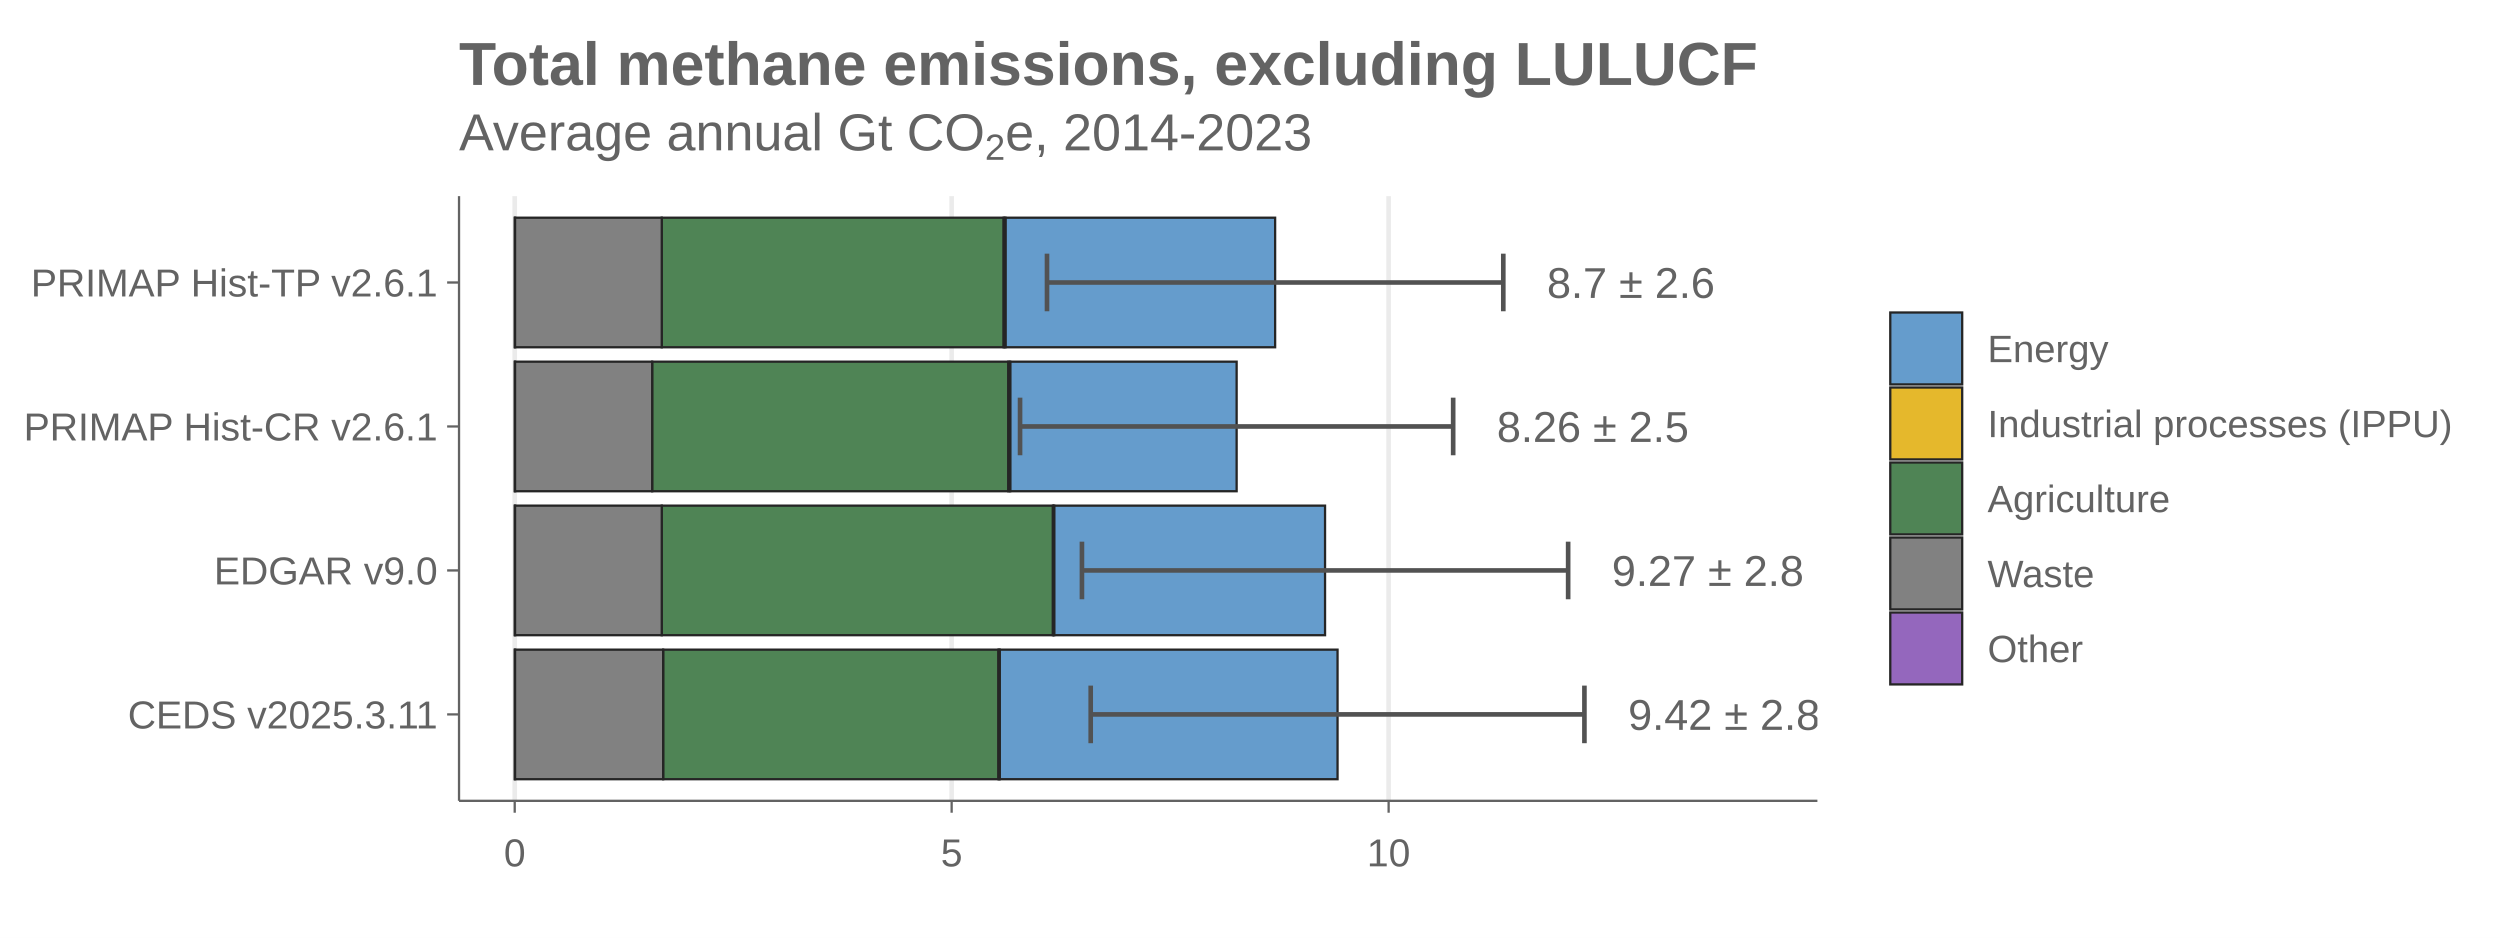
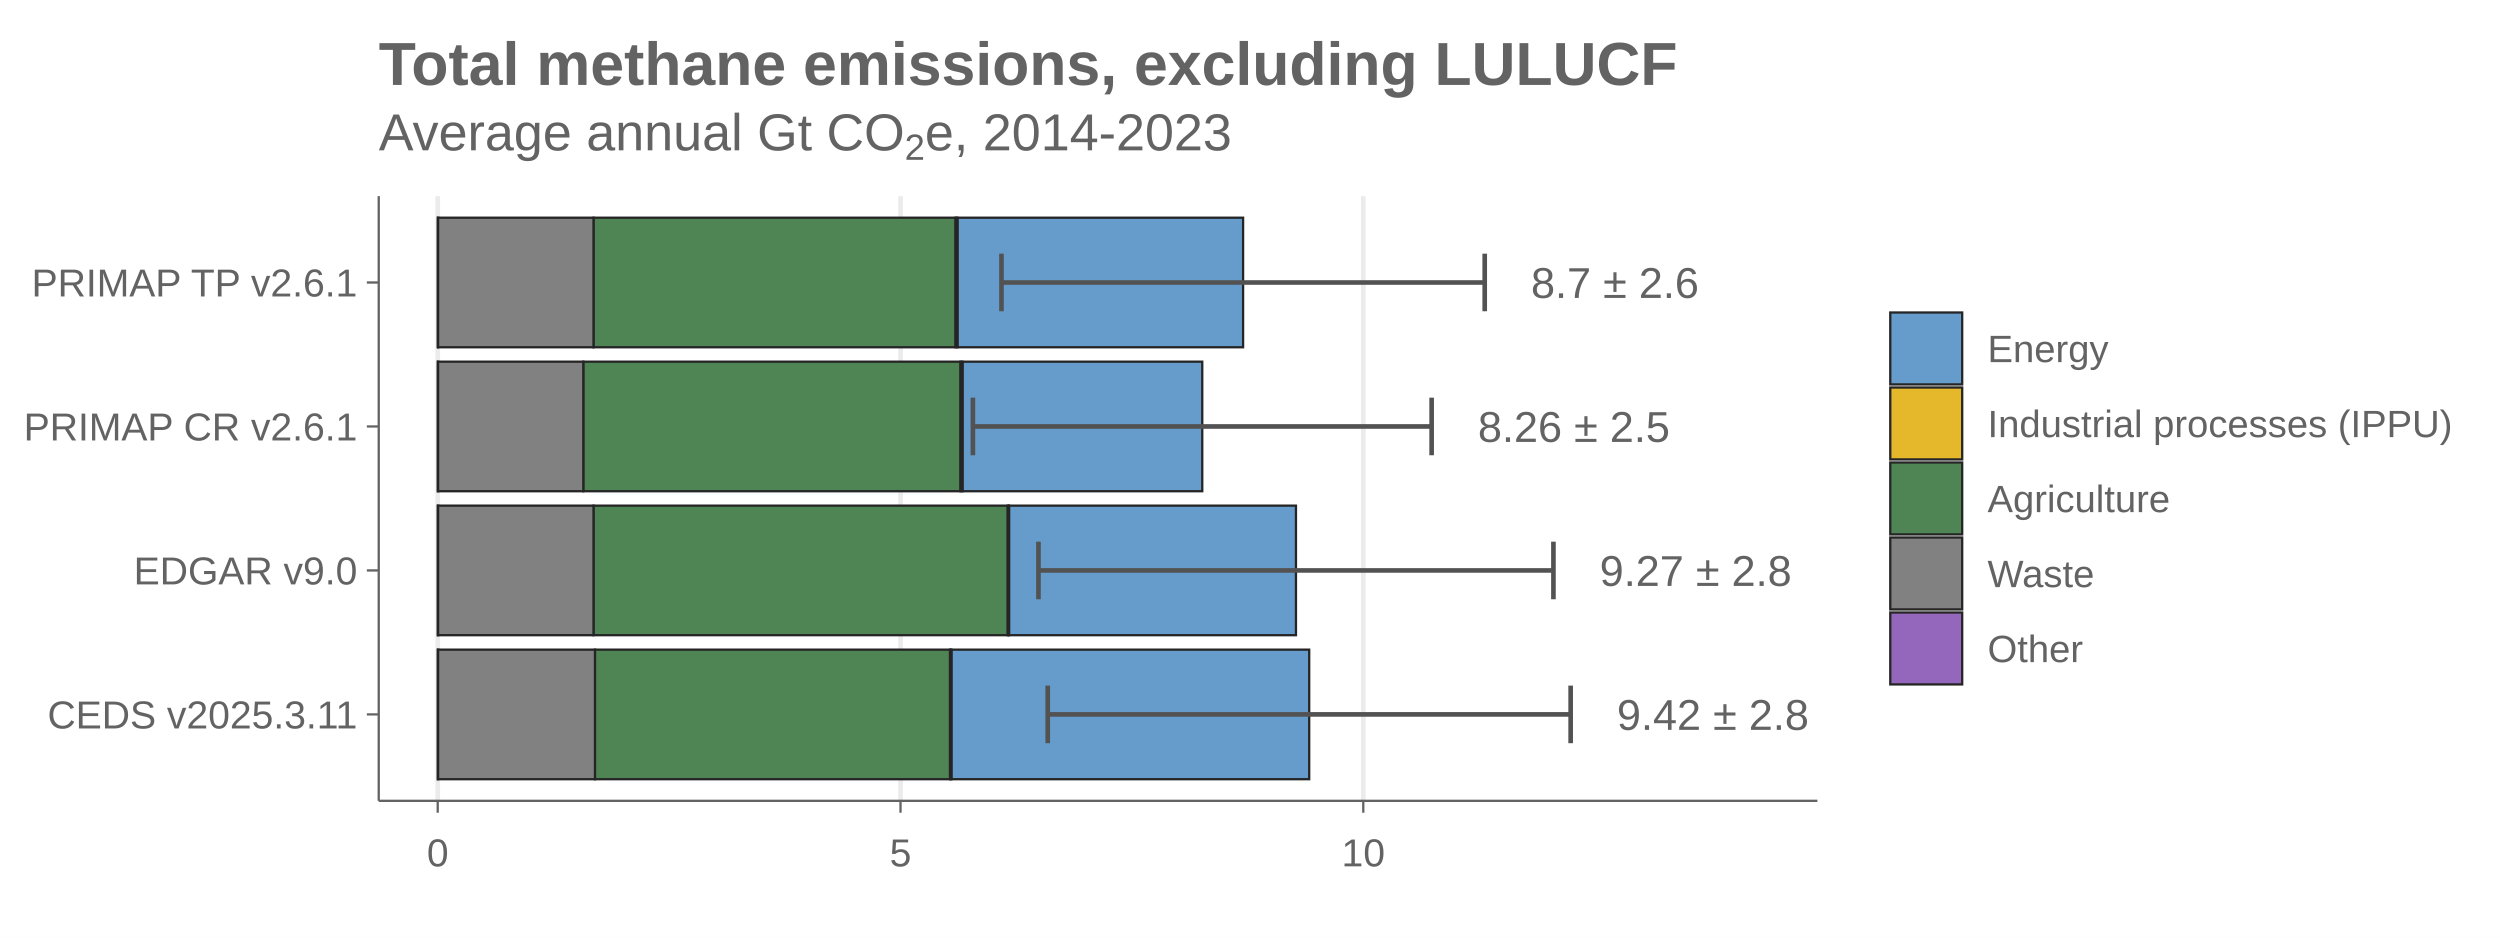
<svg xmlns="http://www.w3.org/2000/svg" class="svglite" width="576.00pt" height="216.00pt" viewBox="0 0 576.00 216.00">
  <defs>
    <style type="text/css">
    .svglite line, .svglite polyline, .svglite polygon, .svglite path, .svglite rect, .svglite circle {
      fill: none;
      stroke: #000000;
      stroke-linecap: round;
      stroke-linejoin: round;
      stroke-miterlimit: 10.00;
    }
    .svglite text {
      white-space: pre;
    }
  </style>
  </defs>
  <rect width="100%" height="100%" style="stroke: none; fill: #FFFFFF;" />
  <defs>
    <clipPath id="cpMC4wMHw1NzYuMDB8MC4wMHwyMTYuMDA=">
      <rect x="0.00" y="0.00" width="576.00" height="216.00" />
    </clipPath>
  </defs>
  <g clip-path="url(#cpMC4wMHw1NzYuMDB8MC4wMHwyMTYuMDA=)">
-     <rect x="0" y="0.00" width="576.00" height="216.00" style="stroke-width: 1.07; stroke: #FFFFFF; fill: #FFFFFF;" />
+     <rect x="0.00" y="0.00" width="576.00" height="216.00" style="stroke-width: 1.07; stroke: #FFFFFF; fill: #FFFFFF;" />
  </g>
  <defs>
-     <clipPath id="cpMTA1Ljc2fDQxOC43M3w0NS4xOXwxODQuNTE=">
-       <rect x="105.76" y="45.19" width="312.97" height="139.32" />
+     <clipPath id="cpODcuMjZ8NDE4LjczfDQ1LjE5fDE4NC41MQ==">
+       <rect x="87.26" y="45.19" width="331.47" height="139.32" />
    </clipPath>
  </defs>
-   <g clip-path="url(#cpMTA1Ljc2fDQxOC43M3w0NS4xOXwxODQuNTE=)">
-     <polyline points="118.59,184.51 118.59,45.19 " style="stroke-width: 1.07; stroke: #EBEBEB; stroke-linecap: butt;" />
-     <polyline points="219.26,184.51 219.26,45.19 " style="stroke-width: 1.07; stroke: #EBEBEB; stroke-linecap: butt;" />
-     <polyline points="319.94,184.51 319.94,45.19 " style="stroke-width: 1.07; stroke: #EBEBEB; stroke-linecap: butt;" />
-     <rect x="152.79" y="149.68" width="77.25" height="29.85" style="stroke-width: 0.53; stroke: #252525; stroke-linecap: butt; stroke-linejoin: miter; fill: #4F8455;" />
-     <rect x="230.33" y="149.68" width="77.84" height="29.85" style="stroke-width: 0.53; stroke: #252525; stroke-linecap: butt; stroke-linejoin: miter; fill: #659CCC;" />
-     <rect x="230.05" y="149.68" width="0.29" height="29.85" style="stroke-width: 0.53; stroke: #252525; stroke-linecap: butt; stroke-linejoin: miter; fill: #E5B82C;" />
-     <rect x="118.59" y="149.68" width="0.085" height="29.85" style="stroke-width: 0.53; stroke: #252525; stroke-linecap: butt; stroke-linejoin: miter; fill: #9467BD;" />
-     <rect x="118.67" y="149.68" width="34.12" height="29.85" style="stroke-width: 0.53; stroke: #252525; stroke-linecap: butt; stroke-linejoin: miter; fill: #818181;" />
-     <rect x="152.47" y="116.50" width="90.12" height="29.85" style="stroke-width: 0.53; stroke: #252525; stroke-linecap: butt; stroke-linejoin: miter; fill: #4F8455;" />
-     <rect x="242.87" y="116.50" width="62.42" height="29.85" style="stroke-width: 0.53; stroke: #252525; stroke-linecap: butt; stroke-linejoin: miter; fill: #659CCC;" />
-     <rect x="242.60" y="116.50" width="0.28" height="29.85" style="stroke-width: 0.53; stroke: #252525; stroke-linecap: butt; stroke-linejoin: miter; fill: #E5B82C;" />
-     <rect x="118.59" y="116.50" width="0.085" height="29.85" style="stroke-width: 0.53; stroke: #252525; stroke-linecap: butt; stroke-linejoin: miter; fill: #9467BD;" />
-     <rect x="118.67" y="116.50" width="33.80" height="29.85" style="stroke-width: 0.53; stroke: #252525; stroke-linecap: butt; stroke-linejoin: miter; fill: #818181;" />
-     <rect x="150.26" y="83.33" width="82.07" height="29.85" style="stroke-width: 0.53; stroke: #252525; stroke-linecap: butt; stroke-linejoin: miter; fill: #4F8455;" />
-     <rect x="232.75" y="83.33" width="52.17" height="29.85" style="stroke-width: 0.53; stroke: #252525; stroke-linecap: butt; stroke-linejoin: miter; fill: #659CCC;" />
-     <rect x="232.32" y="83.33" width="0.42" height="29.85" style="stroke-width: 0.53; stroke: #252525; stroke-linecap: butt; stroke-linejoin: miter; fill: #E5B82C;" />
-     <rect x="118.59" y="83.33" width="0.084" height="29.85" style="stroke-width: 0.53; stroke: #252525; stroke-linecap: butt; stroke-linejoin: miter; fill: #9467BD;" />
-     <rect x="118.67" y="83.33" width="31.59" height="29.85" style="stroke-width: 0.53; stroke: #252525; stroke-linecap: butt; stroke-linejoin: miter; fill: #818181;" />
-     <rect x="152.47" y="50.16" width="78.78" height="29.85" style="stroke-width: 0.53; stroke: #252525; stroke-linecap: butt; stroke-linejoin: miter; fill: #4F8455;" />
-     <rect x="231.65" y="50.16" width="62.14" height="29.85" style="stroke-width: 0.53; stroke: #252525; stroke-linecap: butt; stroke-linejoin: miter; fill: #659CCC;" />
-     <rect x="231.25" y="50.16" width="0.40" height="29.85" style="stroke-width: 0.53; stroke: #252525; stroke-linecap: butt; stroke-linejoin: miter; fill: #E5B82C;" />
-     <rect x="118.59" y="50.16" width="0.085" height="29.85" style="stroke-width: 0.53; stroke: #252525; stroke-linecap: butt; stroke-linejoin: miter; fill: #9467BD;" />
-     <rect x="118.67" y="50.16" width="33.80" height="29.85" style="stroke-width: 0.53; stroke: #252525; stroke-linecap: butt; stroke-linejoin: miter; fill: #818181;" />
-     <polyline points="365.05,171.24 365.05,157.97 " style="stroke-width: 1.07; stroke: #525252; stroke-linecap: butt;" />
-     <polyline points="365.05,164.60 251.30,164.60 " style="stroke-width: 1.07; stroke: #525252; stroke-linecap: butt;" />
-     <polyline points="251.30,171.24 251.30,157.97 " style="stroke-width: 1.07; stroke: #525252; stroke-linecap: butt;" />
-     <polyline points="361.30,138.07 361.30,124.80 " style="stroke-width: 1.07; stroke: #525252; stroke-linecap: butt;" />
-     <polyline points="361.30,131.43 249.28,131.43 " style="stroke-width: 1.07; stroke: #525252; stroke-linecap: butt;" />
-     <polyline points="249.28,138.07 249.28,124.80 " style="stroke-width: 1.07; stroke: #525252; stroke-linecap: butt;" />
-     <polyline points="334.81,104.89 334.81,91.63 " style="stroke-width: 1.07; stroke: #525252; stroke-linecap: butt;" />
-     <polyline points="334.81,98.26 235.02,98.26 " style="stroke-width: 1.07; stroke: #525252; stroke-linecap: butt;" />
-     <polyline points="235.02,104.89 235.02,91.63 " style="stroke-width: 1.07; stroke: #525252; stroke-linecap: butt;" />
-     <polyline points="346.36,71.72 346.36,58.45 " style="stroke-width: 1.07; stroke: #525252; stroke-linecap: butt;" />
-     <polyline points="346.36,65.09 241.23,65.09 " style="stroke-width: 1.07; stroke: #525252; stroke-linecap: butt;" />
-     <polyline points="241.23,71.72 241.23,58.45 " style="stroke-width: 1.07; stroke: #525252; stroke-linecap: butt;" />
-     <text x="375.12" y="168.17" style="font-size: 9.96px;fill: #636363; font-family: &quot;Arial&quot;;" textLength="44.20px" lengthAdjust="spacingAndGlyphs">9.42 ± 2.8</text>
-     <text x="371.37" y="135.00" style="font-size: 9.96px;fill: #636363; font-family: &quot;Arial&quot;;" textLength="44.20px" lengthAdjust="spacingAndGlyphs">9.27 ± 2.8</text>
-     <text x="344.88" y="101.82" style="font-size: 9.96px;fill: #636363; font-family: &quot;Arial&quot;;" textLength="44.20px" lengthAdjust="spacingAndGlyphs">8.26 ± 2.5</text>
-     <text x="356.42" y="68.65" style="font-size: 9.96px;fill: #636363; font-family: &quot;Arial&quot;;" textLength="38.66px" lengthAdjust="spacingAndGlyphs">8.7 ± 2.6</text>
+   <g clip-path="url(#cpODcuMjZ8NDE4LjczfDQ1LjE5fDE4NC41MQ==)">
+     <polyline points="100.85,184.51 100.85,45.19 " style="stroke-width: 1.07; stroke: #EBEBEB; stroke-linecap: butt;" />
+     <polyline points="207.48,184.51 207.48,45.19 " style="stroke-width: 1.07; stroke: #EBEBEB; stroke-linecap: butt;" />
+     <polyline points="314.10,184.51 314.10,45.19 " style="stroke-width: 1.07; stroke: #EBEBEB; stroke-linecap: butt;" />
+     <rect x="137.07" y="149.68" width="81.82" height="29.85" style="stroke-width: 0.53; stroke: #252525; stroke-linecap: butt; stroke-linejoin: miter; fill: #4F8455;" />
+     <rect x="219.20" y="149.68" width="82.44" height="29.85" style="stroke-width: 0.53; stroke: #252525; stroke-linecap: butt; stroke-linejoin: miter; fill: #659CCC;" />
+     <rect x="218.89" y="149.68" width="0.31" height="29.85" style="stroke-width: 0.53; stroke: #252525; stroke-linecap: butt; stroke-linejoin: miter; fill: #E5B82C;" />
+     <rect x="100.85" y="149.68" width="0.090" height="29.85" style="stroke-width: 0.53; stroke: #252525; stroke-linecap: butt; stroke-linejoin: miter; fill: #9467BD;" />
+     <rect x="100.94" y="149.68" width="36.14" height="29.85" style="stroke-width: 0.53; stroke: #252525; stroke-linecap: butt; stroke-linejoin: miter; fill: #818181;" />
+     <rect x="136.74" y="116.50" width="95.45" height="29.85" style="stroke-width: 0.53; stroke: #252525; stroke-linecap: butt; stroke-linejoin: miter; fill: #4F8455;" />
+     <rect x="232.48" y="116.50" width="66.11" height="29.85" style="stroke-width: 0.53; stroke: #252525; stroke-linecap: butt; stroke-linejoin: miter; fill: #659CCC;" />
+     <rect x="232.19" y="116.50" width="0.29" height="29.85" style="stroke-width: 0.53; stroke: #252525; stroke-linecap: butt; stroke-linejoin: miter; fill: #E5B82C;" />
+     <rect x="100.85" y="116.50" width="0.090" height="29.85" style="stroke-width: 0.53; stroke: #252525; stroke-linecap: butt; stroke-linejoin: miter; fill: #9467BD;" />
+     <rect x="100.94" y="116.50" width="35.80" height="29.85" style="stroke-width: 0.53; stroke: #252525; stroke-linecap: butt; stroke-linejoin: miter; fill: #818181;" />
+     <rect x="134.39" y="83.33" width="86.92" height="29.85" style="stroke-width: 0.53; stroke: #252525; stroke-linecap: butt; stroke-linejoin: miter; fill: #4F8455;" />
+     <rect x="221.75" y="83.33" width="55.25" height="29.85" style="stroke-width: 0.53; stroke: #252525; stroke-linecap: butt; stroke-linejoin: miter; fill: #659CCC;" />
+     <rect x="221.31" y="83.33" width="0.45" height="29.85" style="stroke-width: 0.53; stroke: #252525; stroke-linecap: butt; stroke-linejoin: miter; fill: #E5B82C;" />
+     <rect x="100.85" y="83.33" width="0.089" height="29.85" style="stroke-width: 0.53; stroke: #252525; stroke-linecap: butt; stroke-linejoin: miter; fill: #9467BD;" />
+     <rect x="100.94" y="83.33" width="33.45" height="29.85" style="stroke-width: 0.53; stroke: #252525; stroke-linecap: butt; stroke-linejoin: miter; fill: #818181;" />
+     <rect x="136.74" y="50.16" width="83.43" height="29.85" style="stroke-width: 0.53; stroke: #252525; stroke-linecap: butt; stroke-linejoin: miter; fill: #4F8455;" />
+     <rect x="220.59" y="50.16" width="65.82" height="29.85" style="stroke-width: 0.53; stroke: #252525; stroke-linecap: butt; stroke-linejoin: miter; fill: #659CCC;" />
+     <rect x="220.17" y="50.16" width="0.42" height="29.85" style="stroke-width: 0.53; stroke: #252525; stroke-linecap: butt; stroke-linejoin: miter; fill: #E5B82C;" />
+     <rect x="100.85" y="50.16" width="0.090" height="29.85" style="stroke-width: 0.53; stroke: #252525; stroke-linecap: butt; stroke-linejoin: miter; fill: #9467BD;" />
+     <rect x="100.94" y="50.16" width="35.80" height="29.85" style="stroke-width: 0.53; stroke: #252525; stroke-linecap: butt; stroke-linejoin: miter; fill: #818181;" />
+     <polyline points="361.88,171.24 361.88,157.97 " style="stroke-width: 1.07; stroke: #525252; stroke-linecap: butt;" />
+     <polyline points="361.88,164.60 241.40,164.60 " style="stroke-width: 1.07; stroke: #525252; stroke-linecap: butt;" />
+     <polyline points="241.40,171.24 241.40,157.97 " style="stroke-width: 1.07; stroke: #525252; stroke-linecap: butt;" />
+     <polyline points="357.91,138.07 357.91,124.80 " style="stroke-width: 1.07; stroke: #525252; stroke-linecap: butt;" />
+     <polyline points="357.91,131.43 239.26,131.43 " style="stroke-width: 1.07; stroke: #525252; stroke-linecap: butt;" />
+     <polyline points="239.26,138.07 239.26,124.80 " style="stroke-width: 1.07; stroke: #525252; stroke-linecap: butt;" />
+     <polyline points="329.85,104.89 329.85,91.63 " style="stroke-width: 1.07; stroke: #525252; stroke-linecap: butt;" />
+     <polyline points="329.85,98.26 224.16,98.26 " style="stroke-width: 1.07; stroke: #525252; stroke-linecap: butt;" />
+     <polyline points="224.16,104.89 224.16,91.63 " style="stroke-width: 1.07; stroke: #525252; stroke-linecap: butt;" />
+     <polyline points="342.08,71.72 342.08,58.45 " style="stroke-width: 1.07; stroke: #525252; stroke-linecap: butt;" />
+     <polyline points="342.08,65.09 230.74,65.09 " style="stroke-width: 1.07; stroke: #525252; stroke-linecap: butt;" />
+     <polyline points="230.74,71.72 230.74,58.45 " style="stroke-width: 1.07; stroke: #525252; stroke-linecap: butt;" />
+     <text x="372.54" y="168.17" style="font-size: 9.96px;fill: #636363; font-family: &quot;Arial&quot;;" textLength="44.20px" lengthAdjust="spacingAndGlyphs">9.42 ± 2.8</text>
+     <text x="368.57" y="135.00" style="font-size: 9.96px;fill: #636363; font-family: &quot;Arial&quot;;" textLength="44.20px" lengthAdjust="spacingAndGlyphs">9.27 ± 2.8</text>
+     <text x="340.51" y="101.82" style="font-size: 9.96px;fill: #636363; font-family: &quot;Arial&quot;;" textLength="44.20px" lengthAdjust="spacingAndGlyphs">8.26 ± 2.5</text>
+     <text x="352.74" y="68.65" style="font-size: 9.96px;fill: #636363; font-family: &quot;Arial&quot;;" textLength="38.66px" lengthAdjust="spacingAndGlyphs">8.7 ± 2.6</text>
  </g>
  <g clip-path="url(#cpMC4wMHw1NzYuMDB8MC4wMHwyMTYuMDA=)">
-     <polyline points="105.76,184.51 105.76,45.19 " style="stroke-width: 0.53; stroke: #636363; stroke-linecap: butt;" />
-     <text x="100.83" y="167.83" text-anchor="end" style="font-size: 9.00px;fill: #636363; font-family: &quot;Arial&quot;;" textLength="71.37px" lengthAdjust="spacingAndGlyphs">CEDS v2025.3.11</text>
-     <text x="100.83" y="134.65" text-anchor="end" style="font-size: 9.00px;fill: #636363; font-family: &quot;Arial&quot;;" textLength="51.52px" lengthAdjust="spacingAndGlyphs">EDGAR v9.0</text>
-     <text x="100.83" y="101.48" text-anchor="end" style="font-size: 9.00px;fill: #636363; font-family: &quot;Arial&quot;;" textLength="95.35px" lengthAdjust="spacingAndGlyphs">PRIMAP Hist-CR v2.6.1</text>
-     <text x="100.83" y="68.31" text-anchor="end" style="font-size: 9.00px;fill: #636363; font-family: &quot;Arial&quot;;" textLength="93.69px" lengthAdjust="spacingAndGlyphs">PRIMAP Hist-TP v2.6.1</text>
-     <polyline points="103.02,164.60 105.76,164.60 " style="stroke-width: 0.53; stroke: #636363; stroke-linecap: butt;" />
-     <polyline points="103.02,131.43 105.76,131.43 " style="stroke-width: 0.53; stroke: #636363; stroke-linecap: butt;" />
-     <polyline points="103.02,98.26 105.76,98.26 " style="stroke-width: 0.53; stroke: #636363; stroke-linecap: butt;" />
-     <polyline points="103.02,65.09 105.76,65.09 " style="stroke-width: 0.53; stroke: #636363; stroke-linecap: butt;" />
-     <polyline points="105.76,184.51 418.73,184.51 " style="stroke-width: 0.53; stroke: #636363; stroke-linecap: butt;" />
-     <polyline points="118.59,187.25 118.59,184.51 " style="stroke-width: 0.53; stroke: #636363; stroke-linecap: butt;" />
-     <polyline points="219.26,187.25 219.26,184.51 " style="stroke-width: 0.53; stroke: #636363; stroke-linecap: butt;" />
-     <polyline points="319.94,187.25 319.94,184.51 " style="stroke-width: 0.53; stroke: #636363; stroke-linecap: butt;" />
-     <text x="118.59" y="199.61" text-anchor="middle" style="font-size: 9.00px;fill: #636363; font-family: &quot;Arial&quot;;" textLength="5.00px" lengthAdjust="spacingAndGlyphs">0</text>
-     <text x="219.26" y="199.61" text-anchor="middle" style="font-size: 9.00px;fill: #636363; font-family: &quot;Arial&quot;;" textLength="5.00px" lengthAdjust="spacingAndGlyphs">5</text>
-     <text x="319.94" y="199.61" text-anchor="middle" style="font-size: 9.00px;fill: #636363; font-family: &quot;Arial&quot;;" textLength="10.01px" lengthAdjust="spacingAndGlyphs">10</text>
+     <polyline points="87.26,184.51 87.26,45.19 " style="stroke-width: 0.53; stroke: #636363; stroke-linecap: butt;" />
+     <text x="82.33" y="167.83" text-anchor="end" style="font-size: 9.00px;fill: #636363; font-family: &quot;Arial&quot;;" textLength="71.37px" lengthAdjust="spacingAndGlyphs">CEDS v2025.3.11</text>
+     <text x="82.33" y="134.65" text-anchor="end" style="font-size: 9.00px;fill: #636363; font-family: &quot;Arial&quot;;" textLength="51.52px" lengthAdjust="spacingAndGlyphs">EDGAR v9.0</text>
+     <text x="82.33" y="101.48" text-anchor="end" style="font-size: 9.00px;fill: #636363; font-family: &quot;Arial&quot;;" textLength="76.85px" lengthAdjust="spacingAndGlyphs">PRIMAP CR v2.6.1</text>
+     <text x="82.33" y="68.31" text-anchor="end" style="font-size: 9.00px;fill: #636363; font-family: &quot;Arial&quot;;" textLength="75.02px" lengthAdjust="spacingAndGlyphs">PRIMAP TP v2.6.1</text>
+     <polyline points="84.52,164.60 87.26,164.60 " style="stroke-width: 0.53; stroke: #636363; stroke-linecap: butt;" />
+     <polyline points="84.52,131.43 87.26,131.43 " style="stroke-width: 0.53; stroke: #636363; stroke-linecap: butt;" />
+     <polyline points="84.52,98.26 87.26,98.26 " style="stroke-width: 0.53; stroke: #636363; stroke-linecap: butt;" />
+     <polyline points="84.52,65.09 87.26,65.09 " style="stroke-width: 0.53; stroke: #636363; stroke-linecap: butt;" />
+     <polyline points="87.26,184.51 418.73,184.51 " style="stroke-width: 0.53; stroke: #636363; stroke-linecap: butt;" />
+     <polyline points="100.85,187.25 100.85,184.51 " style="stroke-width: 0.53; stroke: #636363; stroke-linecap: butt;" />
+     <polyline points="207.48,187.25 207.48,184.51 " style="stroke-width: 0.53; stroke: #636363; stroke-linecap: butt;" />
+     <polyline points="314.10,187.25 314.10,184.51 " style="stroke-width: 0.53; stroke: #636363; stroke-linecap: butt;" />
+     <text x="100.85" y="199.61" text-anchor="middle" style="font-size: 9.00px;fill: #636363; font-family: &quot;Arial&quot;;" textLength="5.00px" lengthAdjust="spacingAndGlyphs">0</text>
+     <text x="207.48" y="199.61" text-anchor="middle" style="font-size: 9.00px;fill: #636363; font-family: &quot;Arial&quot;;" textLength="5.00px" lengthAdjust="spacingAndGlyphs">5</text>
+     <text x="314.10" y="199.61" text-anchor="middle" style="font-size: 9.00px;fill: #636363; font-family: &quot;Arial&quot;;" textLength="10.01px" lengthAdjust="spacingAndGlyphs">10</text>
    <rect x="429.69" y="66.17" width="140.83" height="97.36" style="stroke-width: 1.07; stroke: none; fill: #FFFFFF;" />
    <rect x="435.52" y="72.00" width="16.57" height="16.57" style="stroke-width: 0.53; stroke: #252525; stroke-linecap: butt; stroke-linejoin: miter; fill: #659CCC;" />
    <rect x="435.52" y="89.28" width="16.57" height="16.57" style="stroke-width: 0.53; stroke: #252525; stroke-linecap: butt; stroke-linejoin: miter; fill: #E5B82C;" />
    <rect x="435.52" y="106.56" width="16.57" height="16.57" style="stroke-width: 0.53; stroke: #252525; stroke-linecap: butt; stroke-linejoin: miter; fill: #4F8455;" />
    <rect x="435.52" y="123.84" width="16.57" height="16.57" style="stroke-width: 0.53; stroke: #252525; stroke-linecap: butt; stroke-linejoin: miter; fill: #818181;" />
    <rect x="435.52" y="141.12" width="16.57" height="16.57" style="stroke-width: 0.53; stroke: #252525; stroke-linecap: butt; stroke-linejoin: miter; fill: #9467BD;" />
    <text x="457.93" y="83.44" style="font-size: 8.80px;fill: #636363; font-family: &quot;Arial&quot;;" textLength="27.89px" lengthAdjust="spacingAndGlyphs">Energy</text>
    <text x="457.93" y="100.72" style="font-size: 8.80px;fill: #636363; font-family: &quot;Arial&quot;;" textLength="107.11px" lengthAdjust="spacingAndGlyphs">Industrial processes (IPPU)</text>
    <text x="457.93" y="118.00" style="font-size: 8.80px;fill: #636363; font-family: &quot;Arial&quot;;" textLength="42.06px" lengthAdjust="spacingAndGlyphs">Agriculture</text>
    <text x="457.93" y="135.28" style="font-size: 8.80px;fill: #636363; font-family: &quot;Arial&quot;;" textLength="24.62px" lengthAdjust="spacingAndGlyphs">Waste</text>
    <text x="457.93" y="152.56" style="font-size: 8.80px;fill: #636363; font-family: &quot;Arial&quot;;" textLength="22.02px" lengthAdjust="spacingAndGlyphs">Other</text>
-     <text x="105.76" y="34.64" style="font-size: 12.00px;fill: #636363; font-family: &quot;Arial&quot;;" textLength="99.86px" lengthAdjust="spacingAndGlyphs">Average annual Gt</text>
-     <text x="205.62" y="34.64" style="font-size: 12.00px;fill: #636363; font-family: &quot;Arial&quot;;" textLength="3.29px" lengthAdjust="spacingAndGlyphs"> </text>
-     <text x="208.91" y="34.64" style="font-size: 12.00px;fill: #636363; font-family: &quot;Arial&quot;;" textLength="8.67px" lengthAdjust="spacingAndGlyphs">C</text>
-     <text x="217.58" y="34.64" style="font-size: 12.00px;fill: #636363; font-family: &quot;Arial&quot;;" textLength="9.34px" lengthAdjust="spacingAndGlyphs">O</text>
-     <text x="226.92" y="36.82" style="font-size: 8.40px;fill: #636363; font-family: &quot;Arial&quot;;" textLength="4.67px" lengthAdjust="spacingAndGlyphs">2</text>
-     <text x="231.59" y="34.64" style="font-size: 12.00px;fill: #636363; font-family: &quot;Arial&quot;;" textLength="70.73px" lengthAdjust="spacingAndGlyphs">e, 2014-2023</text>
-     <text x="105.76" y="19.57" style="font-size: 14.00px; font-weight: bold;fill: #636363; font-family: &quot;Arial&quot;;" textLength="299.10px" lengthAdjust="spacingAndGlyphs">Total methane emissions, excluding LULUCF</text>
+     <text x="87.26" y="34.64" style="font-size: 12.00px;fill: #636363; font-family: &quot;Arial&quot;;" textLength="99.86px" lengthAdjust="spacingAndGlyphs">Average annual Gt</text>
+     <text x="187.13" y="34.64" style="font-size: 12.00px;fill: #636363; font-family: &quot;Arial&quot;;" textLength="3.29px" lengthAdjust="spacingAndGlyphs"> </text>
+     <text x="190.42" y="34.64" style="font-size: 12.00px;fill: #636363; font-family: &quot;Arial&quot;;" textLength="8.67px" lengthAdjust="spacingAndGlyphs">C</text>
+     <text x="199.09" y="34.64" style="font-size: 12.00px;fill: #636363; font-family: &quot;Arial&quot;;" textLength="9.34px" lengthAdjust="spacingAndGlyphs">O</text>
+     <text x="208.43" y="36.82" style="font-size: 8.40px;fill: #636363; font-family: &quot;Arial&quot;;" textLength="4.67px" lengthAdjust="spacingAndGlyphs">2</text>
+     <text x="213.09" y="34.64" style="font-size: 12.00px;fill: #636363; font-family: &quot;Arial&quot;;" textLength="70.73px" lengthAdjust="spacingAndGlyphs">e, 2014-2023</text>
+     <text x="87.26" y="19.57" style="font-size: 14.00px; font-weight: bold;fill: #636363; font-family: &quot;Arial&quot;;" textLength="299.10px" lengthAdjust="spacingAndGlyphs">Total methane emissions, excluding LULUCF</text>
  </g>
</svg>
